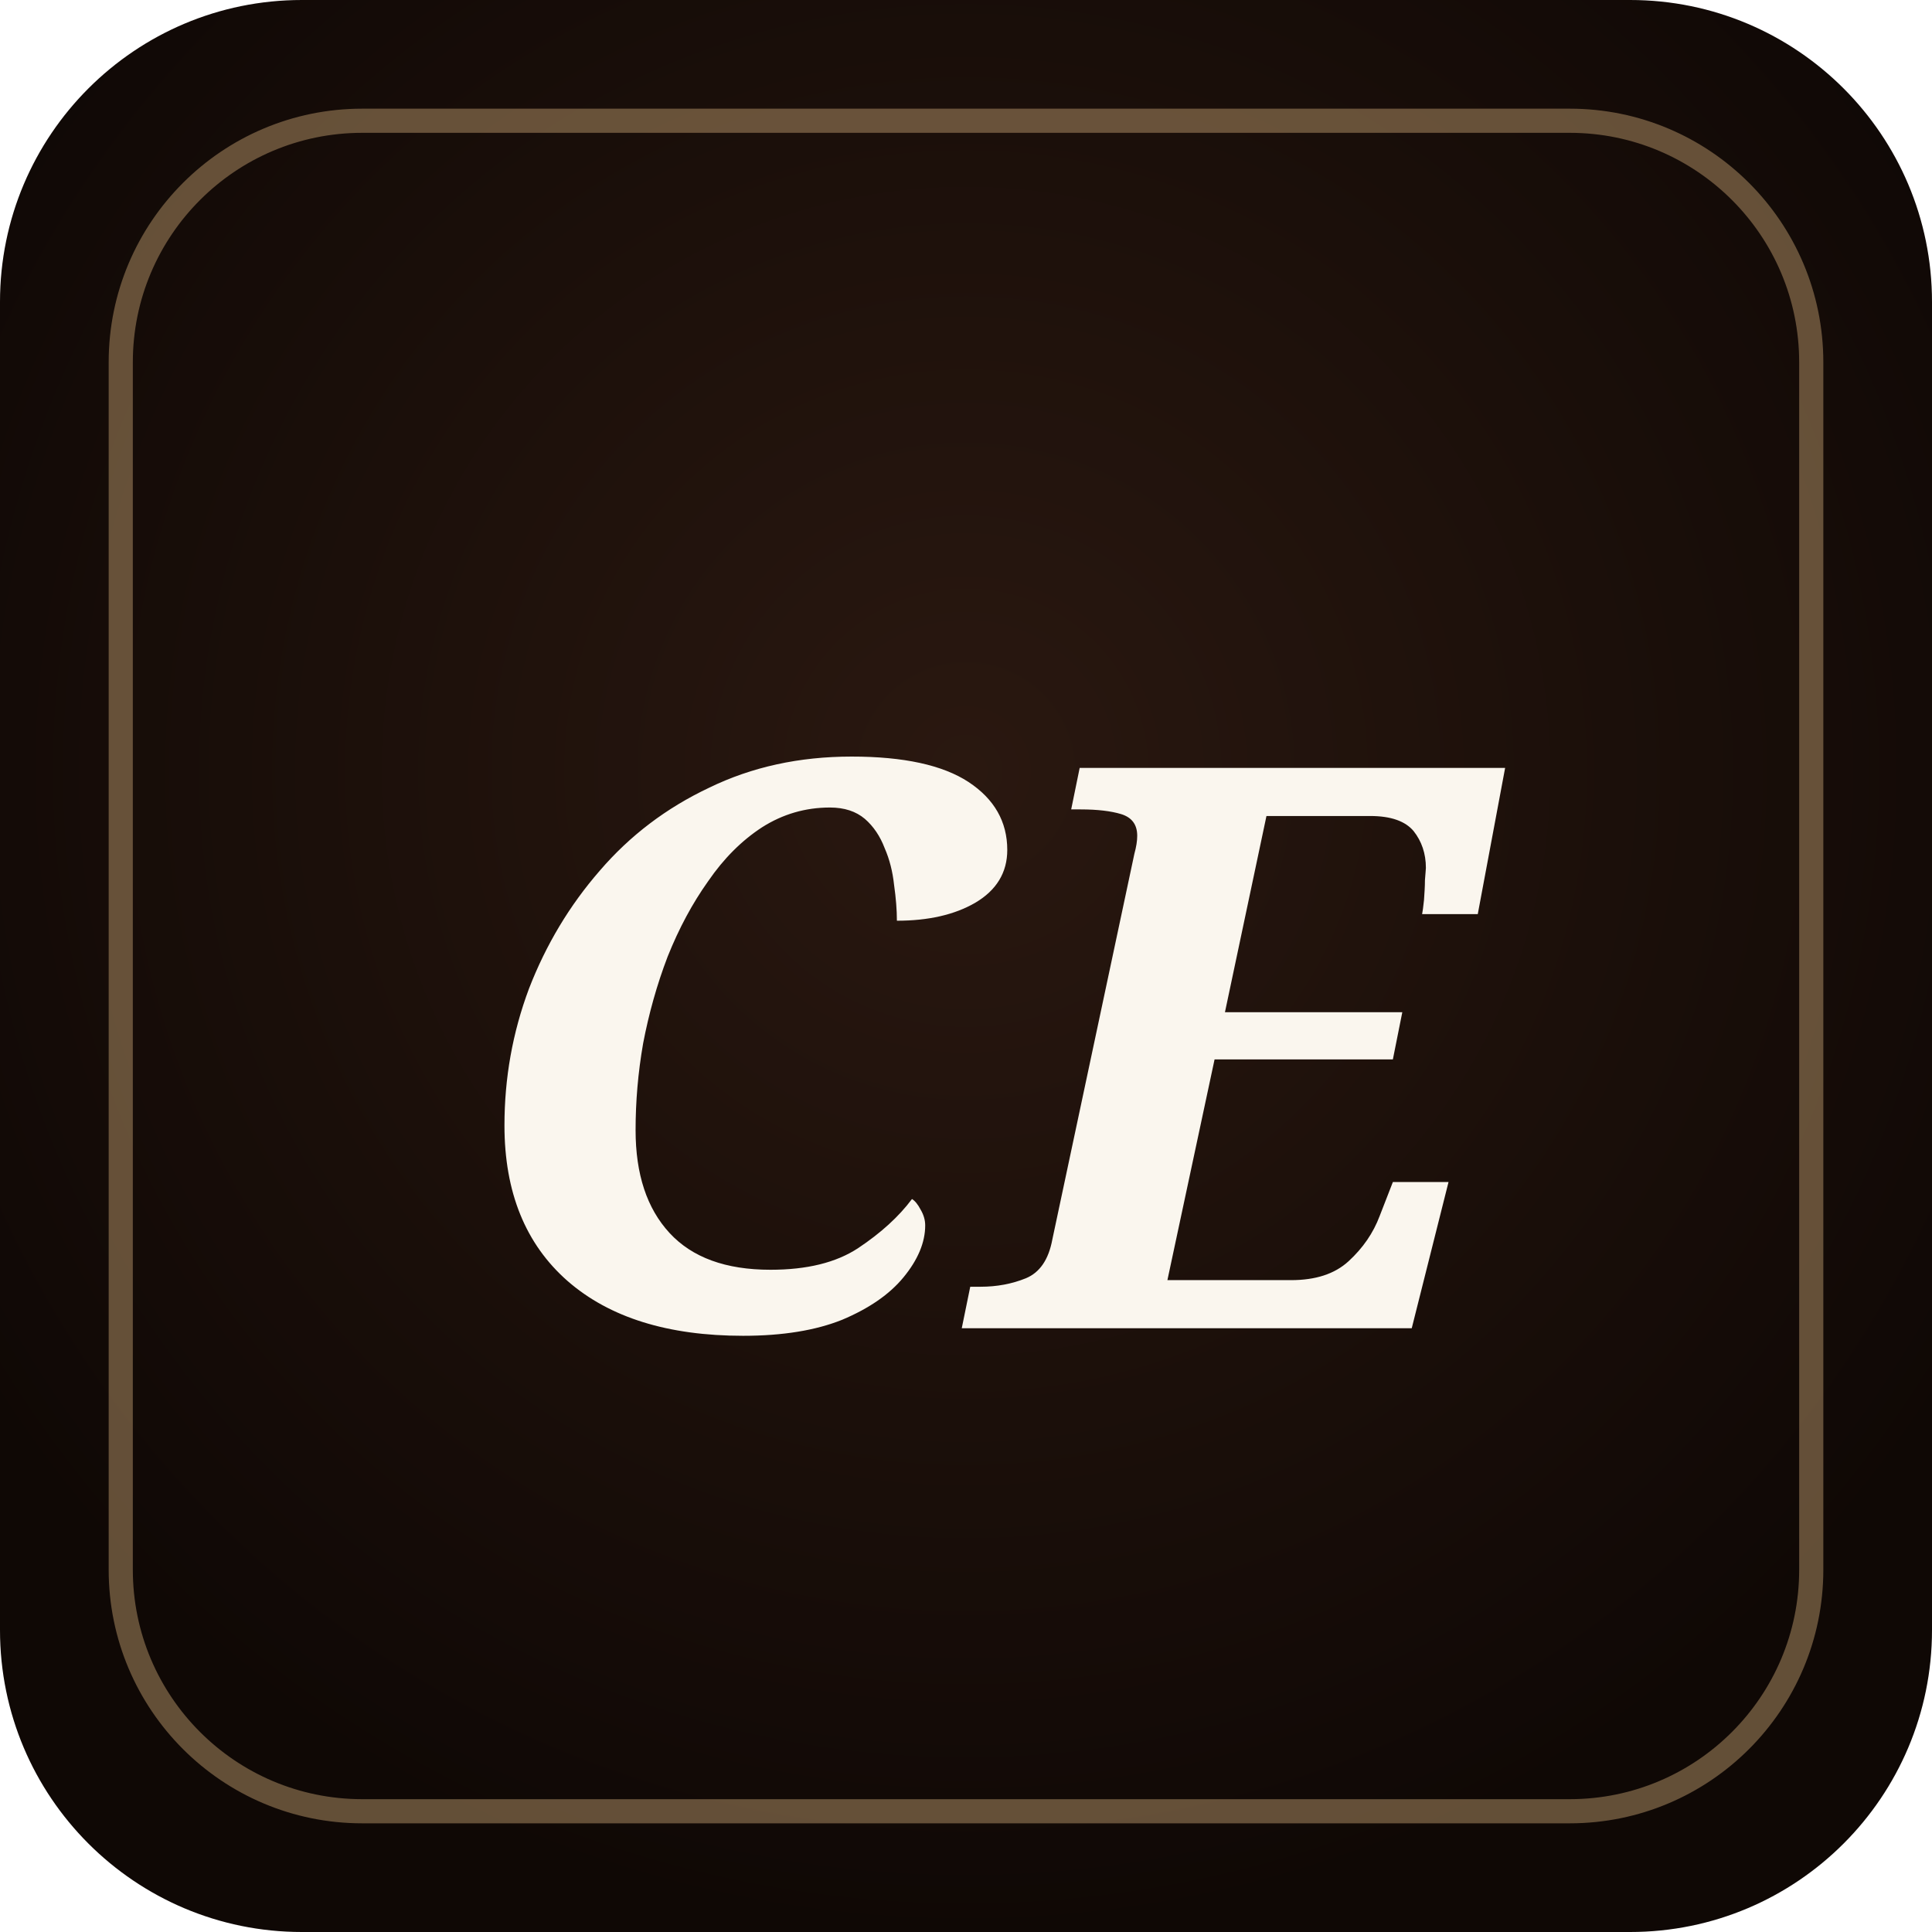
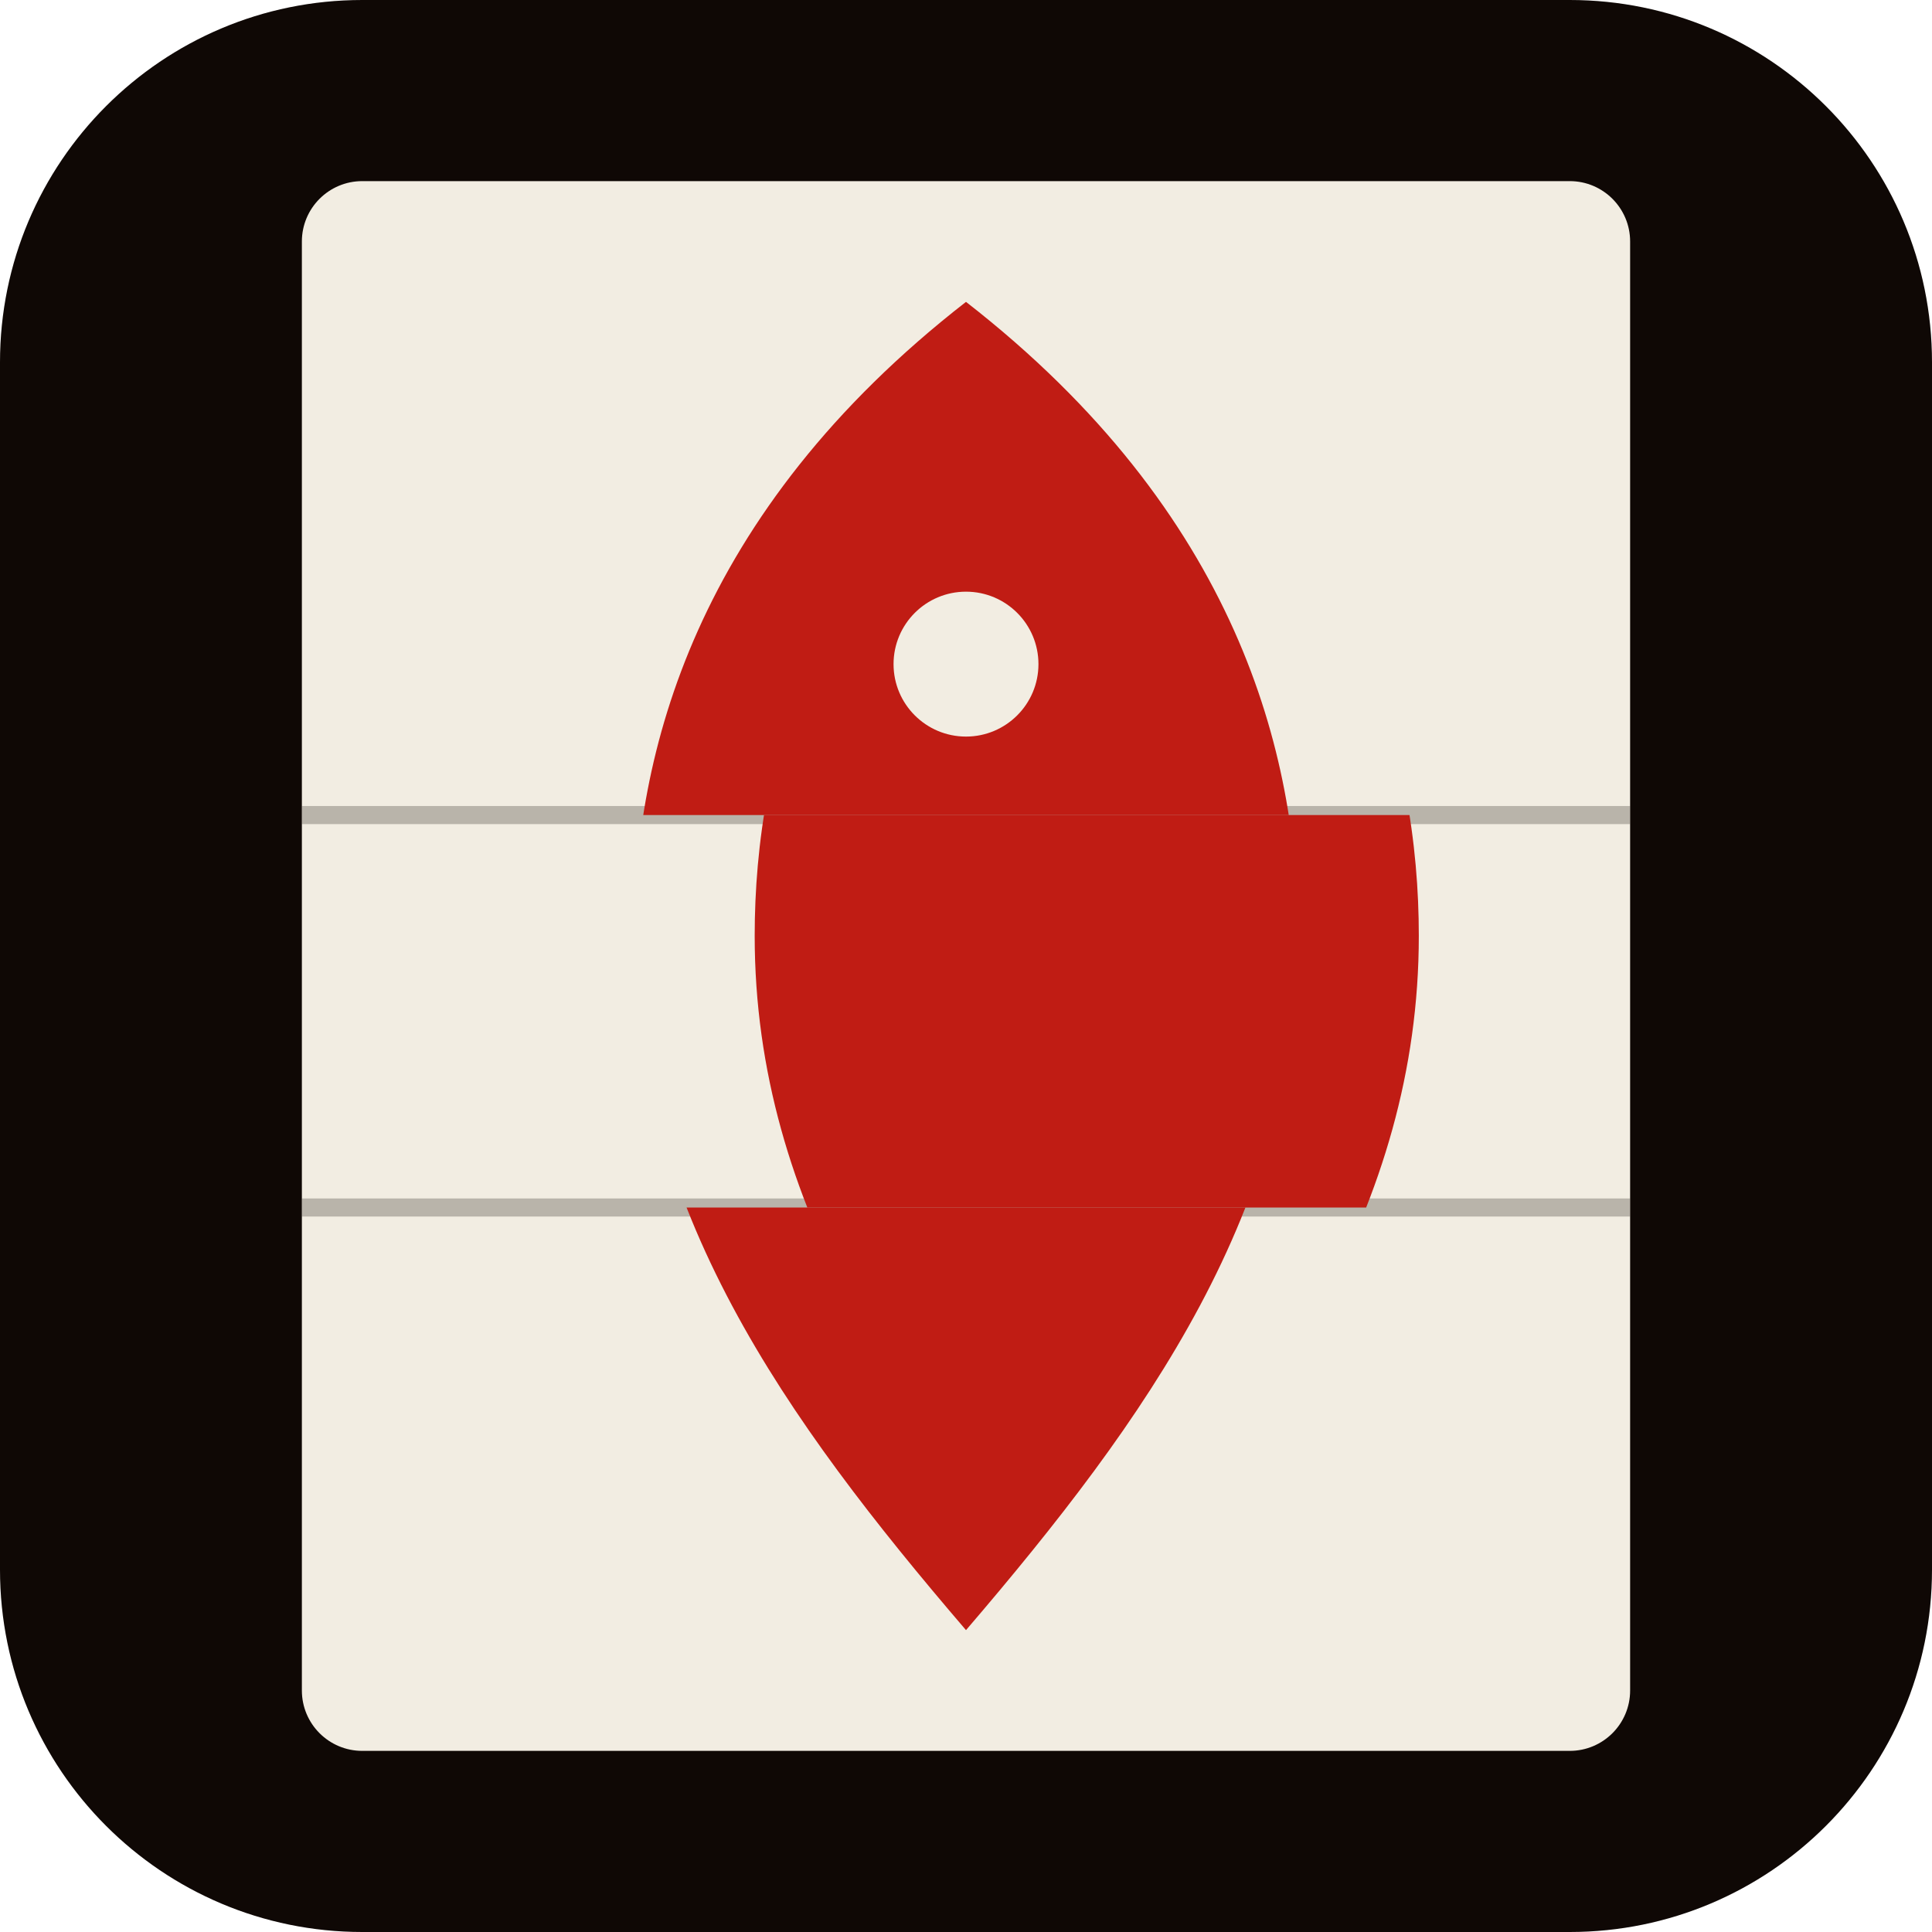
- <svg xmlns="http://www.w3.org/2000/svg" viewBox="0 0 32 32">
+ <svg xmlns="http://www.w3.org/2000/svg" viewBox="0 0 64 64">
  <defs>
-     <radialGradient id="bg" cx="50%" cy="40%" r="60%">
-       <stop offset="0%" stop-color="#2a1810" />
-       <stop offset="100%" stop-color="#0f0805" />
-     </radialGradient>
+     <clipPath id="haut">
+       <rect x="0" y="0" width="64" height="27" />
+     </clipPath>
+     <clipPath id="milieu">
+       <rect x="0" y="27" width="64" height="13" />
+     </clipPath>
+     <clipPath id="bas">
+       <rect x="0" y="40" width="64" height="24" />
+     </clipPath>
+     <path id="plume" d="M32 10 C23 17 21 25 21 31 C21 40 26 47 32 54 C38 47 43 40 43 31 C43 25 41 17 32 10 Z" />
  </defs>
-   <rect width="32" height="32" rx="5" fill="url(#bg)" />
-   <rect x="2" y="2" width="28" height="28" rx="4" fill="none" stroke="#b8956a" stroke-width="0.4" opacity="0.5" />
-   <text x="16" y="22" font-family="Georgia,serif" font-style="italic" font-weight="700" font-size="13" fill="#FAF6EE" text-anchor="middle">CE</text>
+   <rect width="64" height="64" rx="12" fill="#0f0805" />
+   <rect x="10" y="6" width="44" height="52" rx="2" fill="#f2ede2" />
+   <line x1="10" y1="27" x2="54" y2="27" stroke="#0f0805" stroke-width="0.6" opacity="0.25" />
+   <line x1="10" y1="40" x2="54" y2="40" stroke="#0f0805" stroke-width="0.6" opacity="0.25" />
+   <g fill="#c01c14">
+     <use href="#plume" clip-path="url(#haut)" />
+     <use href="#plume" clip-path="url(#milieu)" transform="translate(4 0)" />
+     <use href="#plume" clip-path="url(#bas)" />
+   </g>
+   <circle cx="32" cy="22" r="2.4" fill="#f2ede2" clip-path="url(#haut)" />
</svg>
